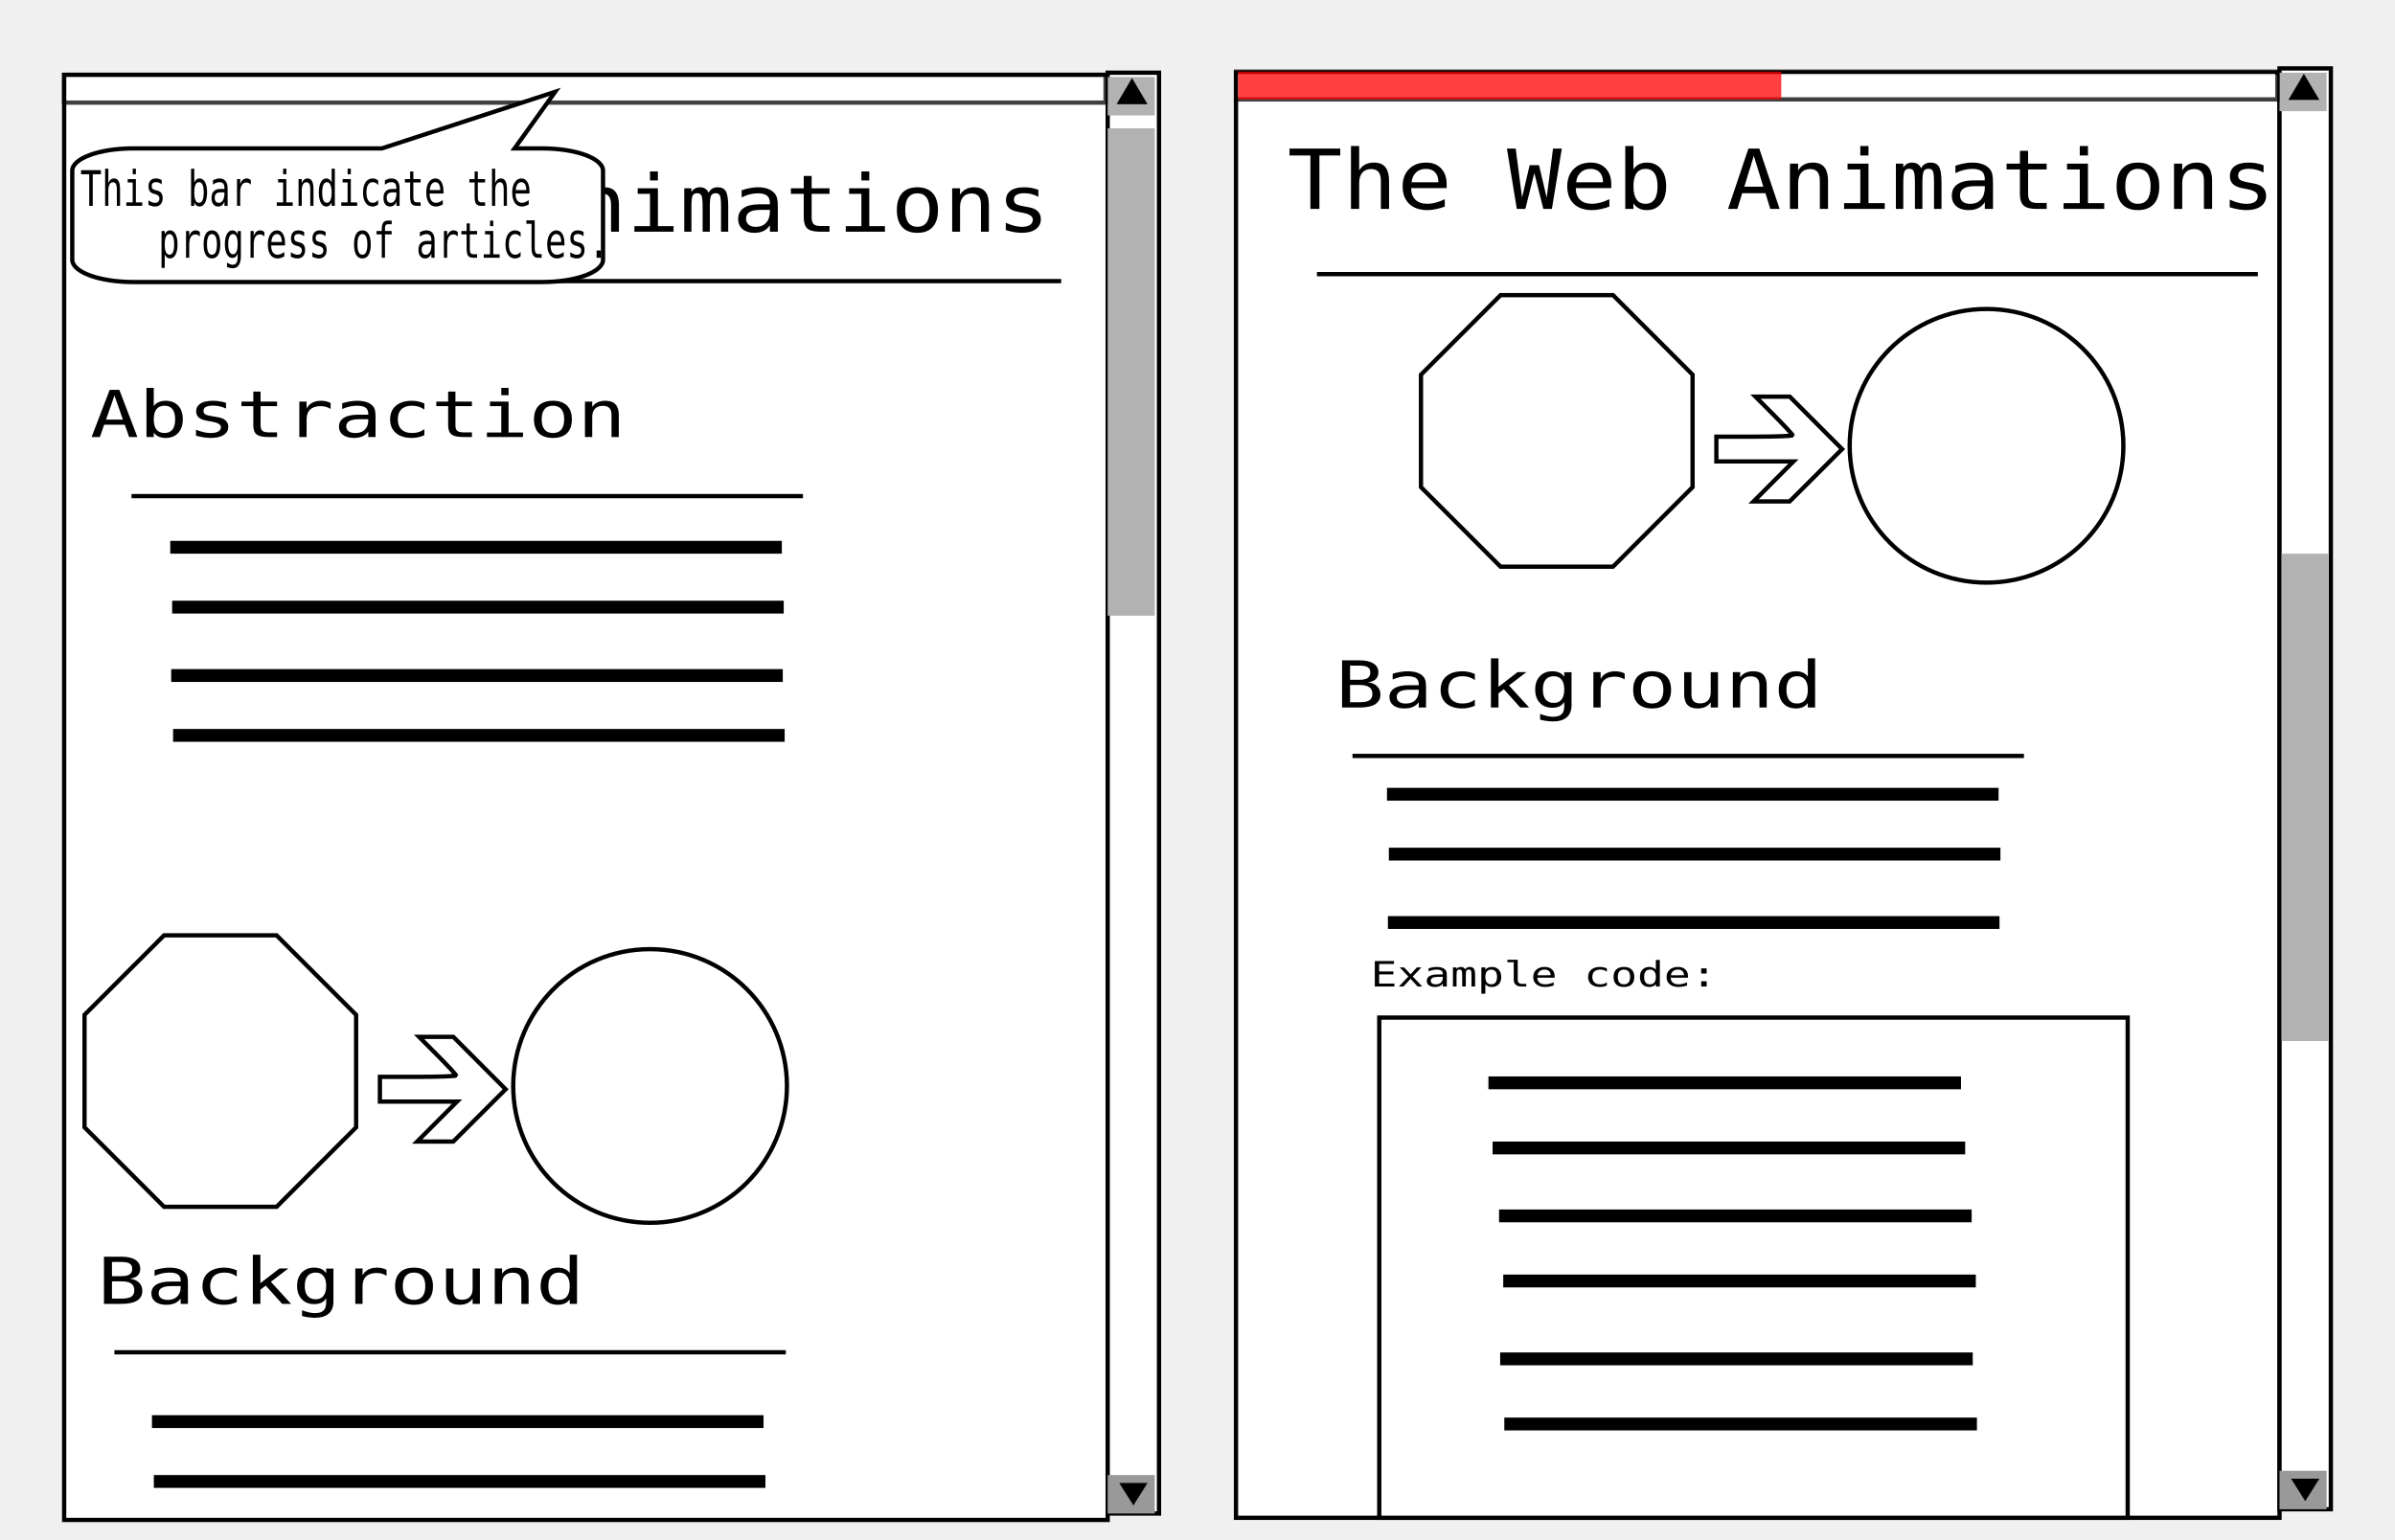
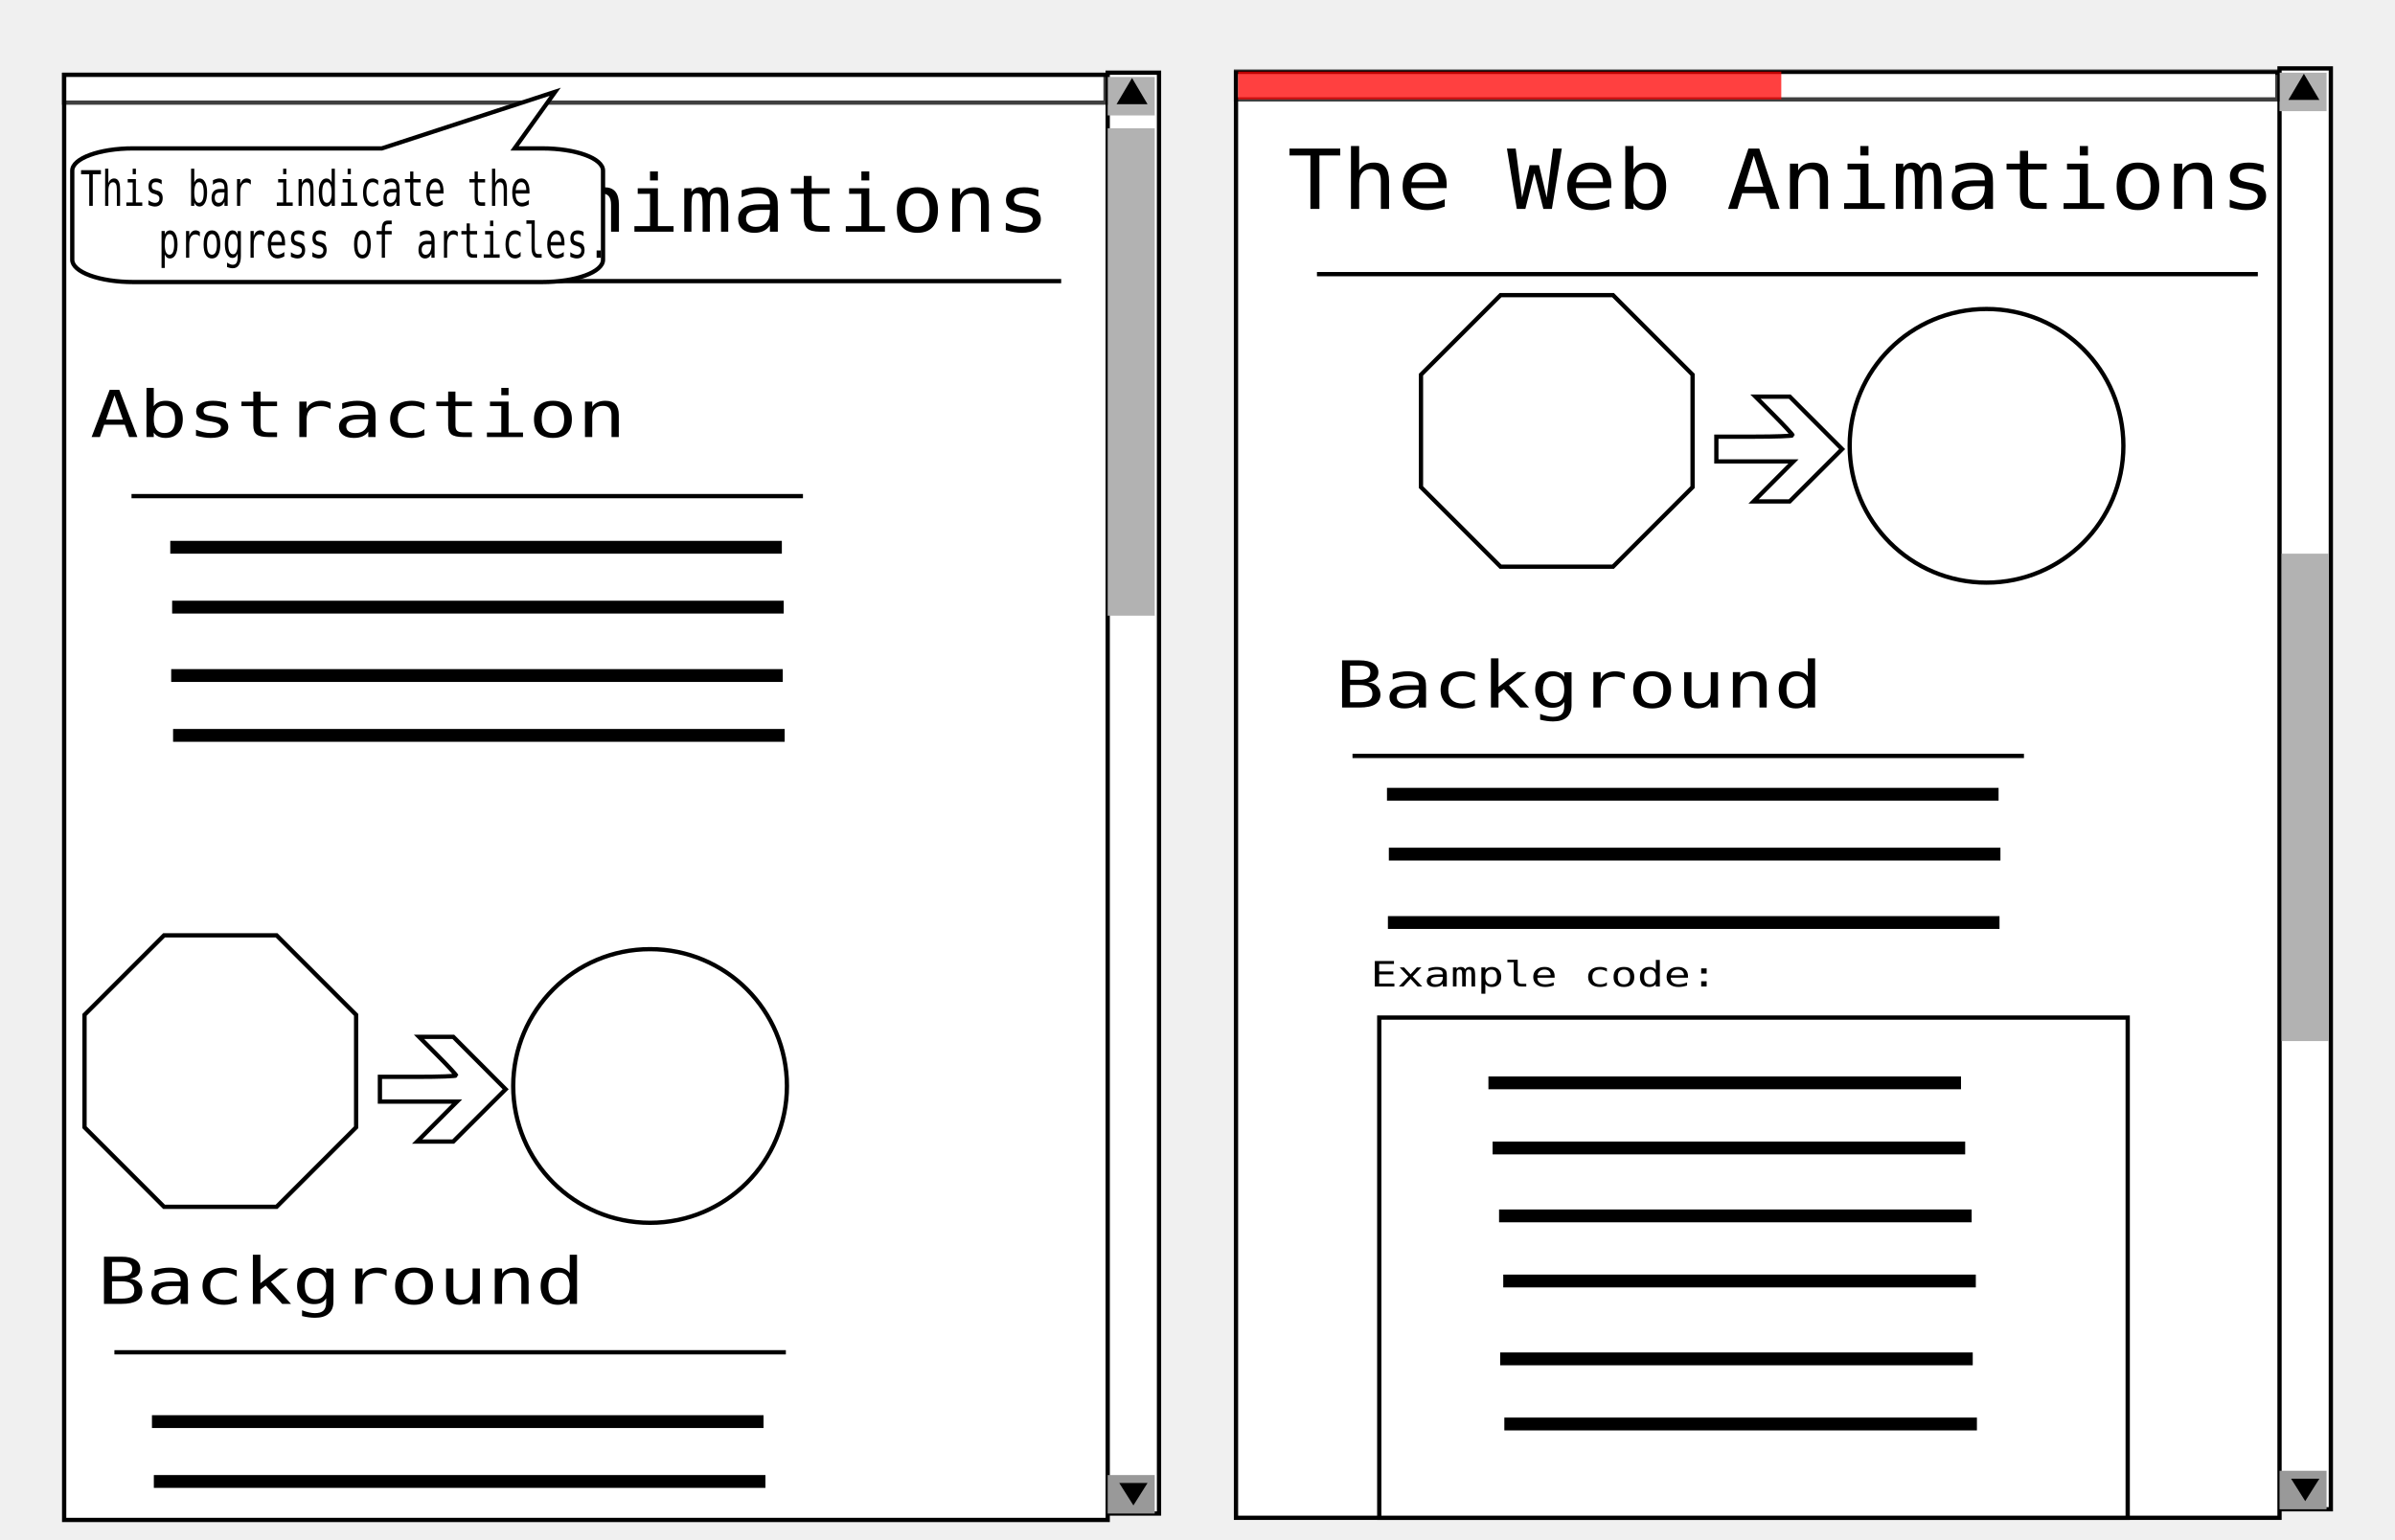
<svg xmlns="http://www.w3.org/2000/svg" width="560" height="360">
-   <g display="inline">
-     <rect fill="#ffffff" stroke="#000000" stroke-dasharray="null" stroke-linejoin="null" stroke-linecap="null" x="15" y="17.5" width="244" height="338" id="content_1" />
-     <rect fill="#ffffff" stroke="#000000" stroke-dasharray="null" stroke-linejoin="null" stroke-linecap="null" x="259" y="17" width="12" height="337" id="scrollbar_1" />
-     <rect height="9" width="11" y="18" x="259" stroke-linecap="null" stroke-linejoin="null" stroke-dasharray="null" stroke-width="0" stroke="#000000" fill="#b2b2b2" id="scrollupbutton_1" />
-     <path fill="#000000" stroke="#000000" stroke-width="0" stroke-dasharray="null" stroke-linejoin="null" stroke-linecap="null" d="m261.071,24.372l3.624,-6.122l3.624,6.122l-7.248,0z" id="scrollup_1" />
-     <rect height="9" width="11" y="345" x="259" stroke-linecap="null" stroke-linejoin="null" stroke-dasharray="null" stroke-width="0" stroke="#000000" fill="#999999" id="scrolldownbutton_1" />
-     <path fill="#000000" stroke="#000000" stroke-width="0" stroke-dasharray="null" stroke-linejoin="null" stroke-linecap="null" d="m261.699,346.851l3.312,5.247l3.312,-5.247l-6.623,0z" id="scrolldown_1" />
-     <rect fill="#b2b2b2" stroke="#000000" stroke-width="0" stroke-dasharray="null" stroke-linejoin="null" stroke-linecap="null" x="259" y="30" width="11" height="114" id="scrollprogress_1" />
-     <circle fill="#ffffff" stroke="#000000" stroke-dasharray="null" stroke-linejoin="null" stroke-linecap="null" cx="152" cy="254" r="32" id="contentAniamtion1" />
-     <path fill="none" stroke="#000000" stroke-width="null" stroke-dasharray="null" stroke-linejoin="null" stroke-linecap="null" d="m102.193,262.331l4.662,-4.677l-9.013,0l-9.013,0l0,-2.896l0,-2.896l8.909,0c4.901,0 8.91,-0.147 8.91,-0.326c0,-0.179 -1.951,-2.284 -4.335,-4.677l-4.336,-4.352l4.007,0l4.006,0l6.12,6.131l6.12,6.131l-6.131,6.119l-6.132,6.119l-4.218,0l-4.218,0l4.661,-4.678l0,0l-0,0l-0,0z" id="contentAnimation2" />
-     <path fill="none" stroke="#000000" stroke-width="null" stroke-dasharray="null" stroke-linejoin="null" stroke-linecap="null" d="m19.764,237.363l18.6,-18.599l26.304,0l18.599,18.599l0,26.305l-18.599,18.599l-26.304,0l-18.6,-18.599l0,-26.305z" id="contentAnimation3" />
-     <text transform="matrix(0.855147, 0, 0, 0.773303, 106.75, 9.28296)" xml:space="preserve" text-anchor="middle" font-family="Monospace" font-size="24" y="58.075" x="32.089" stroke-linecap="null" stroke-linejoin="null" stroke-dasharray="null" stroke-width="0" stroke="#000000" fill="#000000" id="pageTitle">The Web Animations</text>
-     <line fill="none" stroke="#000000" stroke-dasharray="null" stroke-linejoin="null" stroke-linecap="null" x1="28.125" y1="65.75" x2="248.125" y2="65.75" id="pageTitleHR" />
-     <text transform="matrix(0.788294, 0, 0, 0.630525, 76.1569, 9.83237)" xml:space="preserve" text-anchor="middle" font-family="Monospace" font-size="24" y="146.513" x="9.599" stroke-linecap="null" stroke-linejoin="null" stroke-dasharray="null" stroke-width="0" stroke="#000000" fill="#000000" id="contentBackground">Abstraction</text>
-     <line fill="none" stroke="#000000" stroke-dasharray="null" stroke-linejoin="null" stroke-linecap="null" x1="30.75" y1="116.038" x2="187.75" y2="116.038" id="contentFakeString1" />
-     <line fill="none" stroke="#000000" stroke-width="3" stroke-dasharray="null" stroke-linejoin="null" stroke-linecap="null" x1="39.812" y1="128" x2="182.812" y2="128" id="contentFakeString2" />
-     <line id="contentFakeString3" fill="none" stroke="#000000" stroke-width="3" stroke-dasharray="null" stroke-linejoin="null" stroke-linecap="null" x1="40.25" y1="142" x2="183.25" y2="142" />
-     <line id="contentFakeString4" fill="none" stroke="#000000" stroke-width="3" stroke-dasharray="null" stroke-linejoin="null" stroke-linecap="null" x1="40.031" y1="158" x2="183.031" y2="158" />
-     <line id="contentFakeString5" fill="none" stroke="#000000" stroke-width="3" stroke-dasharray="null" stroke-linejoin="null" stroke-linecap="null" x1="40.469" y1="172" x2="183.469" y2="172" />
-     <line id="contentFakeString6" fill="none" stroke="#000000" stroke-width="3" stroke-dasharray="null" stroke-linejoin="null" stroke-linecap="null" x1="35.531" y1="332.5" x2="178.531" y2="332.5" />
-     <line id="contentFakeString7" fill="none" stroke="#000000" stroke-width="3" stroke-dasharray="null" stroke-linejoin="null" stroke-linecap="null" x1="35.969" y1="346.5" x2="178.969" y2="346.5" />
-     <rect fill="#ffffff" stroke="#000000" stroke-dasharray="null" stroke-linejoin="null" stroke-linecap="null" opacity="0.75" x="15" y="17.5" width="243.5" height="6.5" id="svg_18" />
-     <path fill="#ffffff" stroke="#000000" stroke-dasharray="null" stroke-linejoin="null" stroke-linecap="null" d="m141.001,60.755l0,0c0,2.877 -6.367,5.209 -14.22,5.209l-6.464,0l0,0l-31.027,0l-58.175,0c-3.772,0 -7.389,-0.549 -10.055,-1.526c-2.667,-0.977 -4.165,-2.302 -4.165,-3.683l0,-13.023l0,0l0,-7.813l0,0c0,-2.877 6.367,-5.209 14.22,-5.209l58.175,0l40.532,-13.245l-9.506,13.245l6.464,0c7.854,0 14.22,2.332 14.22,5.209l0,0l0,7.813l0,0l0,13.023l0,0z" id="svg_20" />
-     <text fill="#000000" stroke="#000000" stroke-width="0" stroke-dasharray="null" stroke-linejoin="null" stroke-linecap="null" x="727.675" y="-977.791" id="svg_21" font-size="24" font-family="Monospace" text-anchor="middle" xml:space="preserve" transform="matrix(0.347797, 0, 0, 0.476733, -181.554, 514.288)">This bar indicate the</text>
-     <text fill="#000000" stroke="#000000" stroke-width="0" stroke-dasharray="null" stroke-linejoin="null" stroke-linecap="null" x="780.094" y="-952.323" font-size="24" font-family="Monospace" text-anchor="middle" xml:space="preserve" transform="matrix(0.347797, 0, 0, 0.476733, -181.554, 514.288)" id="svg_22">progress of articles.</text>
-     <text transform="matrix(0.788294, 0, 0, 0.630525, 76.1569, 9.83237)" xml:space="preserve" text-anchor="middle" font-family="Monospace" font-size="24" y="468.07" x="4.524" stroke-linecap="null" stroke-linejoin="null" stroke-dasharray="null" stroke-width="0" stroke="#000000" fill="#000000" id="svg_46">Background</text>
-     <line fill="none" stroke="#000000" stroke-dasharray="null" stroke-linejoin="null" stroke-linecap="null" x1="26.75" y1="316.288" x2="183.75" y2="316.288" id="svg_47" />
-   </g>
-   <g display="inline">
-     <rect fill="#ffffff" stroke="#000000" stroke-dasharray="null" stroke-linejoin="null" stroke-linecap="null" x="289" y="17" width="244" height="338" id="content_1" />
-     <rect fill="#ffffff" stroke="#000000" stroke-dasharray="null" stroke-linejoin="null" stroke-linecap="null" x="533" y="16" width="12" height="337" id="scrollbar_1" />
-     <rect height="9" width="11" y="17" x="533" stroke-linecap="null" stroke-linejoin="null" stroke-dasharray="null" stroke-width="0" stroke="#000000" fill="#b2b2b2" id="scrollupbutton_1" />
-     <path fill="#000000" stroke="#000000" stroke-width="0" stroke-dasharray="null" stroke-linejoin="null" stroke-linecap="null" d="m535.071,23.372l3.624,-6.122l3.624,6.122l-7.248,0z" id="scrollup_1" />
-     <rect height="9" width="11" y="344" x="533" stroke-linecap="null" stroke-linejoin="null" stroke-dasharray="null" stroke-width="0" stroke="#000000" fill="#999999" id="scrolldownbutton_1" />
-     <path fill="#000000" stroke="#000000" stroke-width="0" stroke-dasharray="null" stroke-linejoin="null" stroke-linecap="null" d="m535.699,345.851l3.312,5.247l3.312,-5.247l-6.623,0z" id="scrolldown_1" />
-     <rect fill="#b2b2b2" stroke="#000000" stroke-width="0" stroke-dasharray="null" stroke-linejoin="null" stroke-linecap="null" x="533.5" y="129.5" width="11" height="114" id="scrollprogress_1" />
-     <text transform="matrix(0.88793, 0, 0, 0.806655, 139.852, 6.50372)" xml:space="preserve" text-anchor="middle" font-family="Monospace" font-size="24" y="52.515" x="311.563" stroke-linecap="null" stroke-linejoin="null" stroke-dasharray="null" stroke-width="0" stroke="#000000" fill="#000000" id="svg_5">The Web Animations</text>
-     <line fill="none" stroke="#000000" stroke-dasharray="null" stroke-linejoin="null" stroke-linecap="null" x1="307.93" y1="64.119" x2="527.93" y2="64.119" id="svg_6" />
-     <circle fill="#ffffff" stroke="#000000" stroke-dasharray="null" stroke-linejoin="null" stroke-linecap="null" cx="464.492" cy="104.269" r="32" id="svg_23" />
-     <path fill="none" stroke="#000000" stroke-width="null" stroke-dasharray="null" stroke-linejoin="null" stroke-linecap="null" d="m414.685,112.6l4.662,-4.677l-9.013,0l-9.013,0l0,-2.896l0,-2.896l8.909,0c4.901,0 8.91,-0.147 8.91,-0.326c0,-0.179 -1.951,-2.284 -4.335,-4.677l-4.336,-4.352l4.007,0l4.006,0l6.12,6.131l6.12,6.131l-6.131,6.119l-6.132,6.119l-4.218,0l-4.218,0l4.661,-4.678l0,0l-0,0l0,0l0,-0z" id="svg_24" />
-     <path fill="none" stroke="#000000" stroke-width="null" stroke-dasharray="null" stroke-linejoin="null" stroke-linecap="null" d="m332.256,87.632l18.6,-18.599l26.304,0l18.599,18.599l0,26.305l-18.599,18.599l-26.304,0l-18.6,-18.599l0,-26.305z" id="svg_25" />
-     <text transform="matrix(0.788294, 0, 0, 0.630525, 76.1569, 9.83237)" xml:space="preserve" text-anchor="middle" font-family="Monospace" font-size="24" y="246.856" x="371.763" stroke-linecap="null" stroke-linejoin="null" stroke-dasharray="null" stroke-width="0" stroke="#000000" fill="#000000" id="svg_26">Background</text>
-     <line fill="none" stroke="#000000" stroke-dasharray="null" stroke-linejoin="null" stroke-linecap="null" x1="316.242" y1="176.807" x2="473.242" y2="176.807" id="svg_27" />
-     <line fill="none" stroke="#000000" stroke-width="3" stroke-dasharray="null" stroke-linejoin="null" stroke-linecap="null" x1="324.305" y1="185.769" x2="467.305" y2="185.769" id="svg_28" />
-     <line fill="none" stroke="#000000" stroke-width="3" stroke-dasharray="null" stroke-linejoin="null" stroke-linecap="null" x1="324.742" y1="199.769" x2="467.742" y2="199.769" id="svg_29" />
-     <line fill="none" stroke="#000000" stroke-width="3" stroke-dasharray="null" stroke-linejoin="null" stroke-linecap="null" x1="324.523" y1="215.769" x2="467.523" y2="215.769" id="svg_30" />
-     <text transform="matrix(0.431599, 0, 0, 0.34015, 117.811, 103.983)" xml:space="preserve" text-anchor="middle" font-family="Monospace" font-size="24" y="372.618" x="563.46" stroke-linecap="null" stroke-linejoin="null" stroke-dasharray="null" stroke-width="0" stroke="#000000" fill="#000000" id="svg_34">Example code:</text>
-     <rect fill="#ffffff" stroke="#000000" stroke-width="null" stroke-dasharray="null" stroke-linejoin="null" stroke-linecap="null" x="322.5" y="238" width="175" height="117" id="svg_35" />
-     <line fill="none" stroke="#000000" stroke-width="3" stroke-dasharray="null" stroke-linejoin="null" stroke-linecap="null" x1="348.023" y1="253.269" x2="458.523" y2="253.269" id="svg_32" />
-     <line fill="none" stroke="#000000" stroke-width="3" stroke-dasharray="null" stroke-linejoin="null" stroke-linecap="null" x1="349" y1="268.5" x2="459.5" y2="268.5" id="svg_37" />
-     <line fill="none" stroke="#000000" stroke-width="3" stroke-dasharray="null" stroke-linejoin="null" stroke-linecap="null" x1="350.512" y1="284.385" x2="461.012" y2="284.385" id="svg_38" />
-     <line fill="none" stroke="#000000" stroke-width="3" stroke-dasharray="null" stroke-linejoin="null" stroke-linecap="null" x1="351.488" y1="299.615" x2="461.988" y2="299.615" id="svg_39" />
-     <line fill="none" stroke="#000000" stroke-width="3" stroke-dasharray="null" stroke-linejoin="null" stroke-linecap="null" x1="350.768" y1="317.827" x2="461.268" y2="317.827" id="svg_40" />
-     <line fill="none" stroke="#000000" stroke-width="3" stroke-dasharray="null" stroke-linejoin="null" stroke-linecap="null" x1="351.744" y1="333.058" x2="462.244" y2="333.058" id="svg_41" />
-     <rect fill="#ffffff" stroke="#000000" stroke-dasharray="null" stroke-linejoin="null" stroke-linecap="null" opacity="0.75" x="289" y="16.75" width="243.5" height="6.5" id="svg_44" />
-     <rect fill="#ff0000" stroke="#000000" stroke-width="0" stroke-dasharray="null" stroke-linejoin="null" stroke-linecap="null" opacity="0.75" x="289.5" y="16.75" width="127" height="6.5" id="svg_45" />
+   <path fill="#fff" stroke="#000" stroke-dasharray="null" stroke-linejoin="null" stroke-linecap="null" d="M15 17.5h244v338H15zM259 17h12v337h-12z" />
+   <path fill="#b2b2b2" d="M259 18h11v9h-11z" />
+   <path d="M261.07 24.372l3.625-6.122 3.624 6.122h-7.25z" />
+   <path fill="#999" d="M259 345h11v9h-11z" />
+   <path d="M261.7 346.85l3.31 5.248 3.313-5.247H261.7z" />
+   <path fill="#b2b2b2" d="M259 30h11v114h-11z" />
+   <circle fill="#fff" stroke="#000" stroke-dasharray="null" stroke-linejoin="null" stroke-linecap="null" cx="152" cy="254" r="32" />
+   <path fill="none" stroke="#000" stroke-width="null" stroke-dasharray="null" stroke-linejoin="null" stroke-linecap="null" d="M102.193 262.33l4.662-4.677H88.83v-5.791h8.908c4.9 0 8.91-.147 8.91-.326 0-.18-1.95-2.284-4.335-4.677l-4.336-4.353h8.014l6.12 6.13 6.12 6.133-6.13 6.12-6.132 6.118h-8.436l4.66-4.677zM19.764 237.363l18.6-18.6h26.304l18.6 18.6v26.304l-18.6 18.6H38.364l-18.6-18.6v-26.304z" />
+   <text transform="matrix(.85515 0 0 .7733 106.75 9.283)" text-anchor="middle" font-family="Monospace" font-size="24" y="58.075" x="32.089" stroke-linecap="null" stroke-linejoin="null" stroke-dasharray="null" stroke-width="0" stroke="#000">
+     The Web Animations
+   </text>
+   <path fill="none" stroke="#000" stroke-dasharray="null" stroke-linejoin="null" stroke-linecap="null" d="M28.125 65.75h220" />
+   <text transform="matrix(.7883 0 0 .63053 76.157 9.832)" text-anchor="middle" font-family="Monospace" font-size="24" y="146.513" x="9.599" stroke-linecap="null" stroke-linejoin="null" stroke-dasharray="null" stroke-width="0" stroke="#000">
+     Abstraction
+   </text>
+   <path fill="none" stroke="#000" stroke-dasharray="null" stroke-linejoin="null" stroke-linecap="null" d="M30.75 116.038h157" />
+   <path fill="none" stroke="#000" stroke-width="3" stroke-dasharray="null" stroke-linejoin="null" stroke-linecap="null" d="M39.813 128h143M40.25 142h143M40.03 158h143M40.47 172h143M35.53 332.5h143M35.97 346.5h143" />
+   <path fill="#fff" stroke="#000" stroke-dasharray="null" stroke-linejoin="null" stroke-linecap="null" opacity=".75" d="M15 17.5h243.5V24H15z" />
+   <path fill="#fff" stroke="#000" stroke-dasharray="null" stroke-linejoin="null" stroke-linecap="null" d="M141 60.755c0 2.876-6.366 5.21-14.22 5.21H31.115c-3.77 0-7.388-.55-10.055-1.527-2.667-.977-4.165-2.302-4.165-3.683V39.918c0-2.877 6.366-5.21 14.22-5.21H89.29l40.532-13.244-9.505 13.245h6.463c7.854 0 14.22 2.33 14.22 5.208v20.837z" />
+   <text stroke="#000" stroke-width="0" stroke-dasharray="null" stroke-linejoin="null" stroke-linecap="null" x="727.675" y="-977.791" font-size="24" font-family="Monospace" text-anchor="middle" transform="matrix(.3478 0 0 .47673 -181.554 514.288)">
+     This bar indicate the
+   </text>
+   <text stroke="#000" stroke-width="0" stroke-dasharray="null" stroke-linejoin="null" stroke-linecap="null" x="780.094" y="-952.323" font-size="24" font-family="Monospace" text-anchor="middle" transform="matrix(.3478 0 0 .47673 -181.554 514.288)">
+     progress of articles.
+   </text>
+   <text transform="matrix(.7883 0 0 .63053 76.157 9.832)" text-anchor="middle" font-family="Monospace" font-size="24" y="468.07" x="4.524" stroke-linecap="null" stroke-linejoin="null" stroke-dasharray="null" stroke-width="0" stroke="#000">
+     Background
+   </text>
+   <path fill="none" stroke="#000" stroke-dasharray="null" stroke-linejoin="null" stroke-linecap="null" d="M26.75 316.288h157" />
+   <g>
+     <path fill="#fff" stroke="#000" stroke-dasharray="null" stroke-linejoin="null" stroke-linecap="null" d="M289 17h244v338H289zM533 16h12v337h-12z" />
+     <path fill="#b2b2b2" d="M533 17h11v9h-11z" />
+     <path d="M535.07 23.372l3.625-6.122 3.624 6.122h-7.25z" />
+     <path fill="#999" d="M533 344h11v9h-11z" />
+     <path d="M535.7 345.85l3.31 5.248 3.313-5.247H535.7z" />
+     <path fill="#b2b2b2" d="M533.5 129.5h11v114h-11z" />
+     <text transform="matrix(.88793 0 0 .80666 139.852 6.504)" text-anchor="middle" font-family="Monospace" font-size="24" y="52.515" x="311.563" stroke-linecap="null" stroke-linejoin="null" stroke-dasharray="null" stroke-width="0" stroke="#000">
+       The Web Animations
+     </text>
+     <path fill="none" stroke="#000" stroke-dasharray="null" stroke-linejoin="null" stroke-linecap="null" d="M307.93 64.12h220" />
+     <circle fill="#fff" stroke="#000" stroke-dasharray="null" stroke-linejoin="null" stroke-linecap="null" cx="464.492" cy="104.269" r="32" />
+     <path fill="none" stroke="#000" stroke-width="null" stroke-dasharray="null" stroke-linejoin="null" stroke-linecap="null" d="M414.685 112.6l4.662-4.677H401.32v-5.792h8.91c4.9 0 8.91-.146 8.91-.325 0-.18-1.95-2.284-4.335-4.677l-4.335-4.352h8.013l6.12 6.13 6.12 6.133-6.13 6.118-6.133 6.12h-8.436l4.66-4.678zM332.256 87.632l18.6-18.6h26.304l18.6 18.6v26.304l-18.6 18.6h-26.304l-18.6-18.6V87.632z" />
+     <text transform="matrix(.7883 0 0 .63053 76.157 9.832)" text-anchor="middle" font-family="Monospace" font-size="24" y="246.856" x="371.763" stroke-linecap="null" stroke-linejoin="null" stroke-dasharray="null" stroke-width="0" stroke="#000">
+       Background
+     </text>
+     <path fill="none" stroke="#000" stroke-dasharray="null" stroke-linejoin="null" stroke-linecap="null" d="M316.242 176.807h157" />
+     <path fill="none" stroke="#000" stroke-width="3" stroke-dasharray="null" stroke-linejoin="null" stroke-linecap="null" d="M324.305 185.77h143M324.742 199.77h143M324.523 215.77h143" />
+     <text transform="matrix(.4316 0 0 .34015 117.81 103.983)" text-anchor="middle" font-family="Monospace" font-size="24" y="372.618" x="563.46" stroke-linecap="null" stroke-linejoin="null" stroke-dasharray="null" stroke-width="0" stroke="#000">
+       Example code:
+     </text>
+     <path fill="#fff" stroke="#000" stroke-width="null" stroke-dasharray="null" stroke-linejoin="null" stroke-linecap="null" d="M322.5 238h175v117h-175z" />
+     <path fill="none" stroke="#000" stroke-width="3" stroke-dasharray="null" stroke-linejoin="null" stroke-linecap="null" d="M348.023 253.27h110.5M349 268.5h110.5M350.512 284.385h110.5M351.488 299.615h110.5M350.768 317.827h110.5M351.744 333.058h110.5" />
+     <path fill="#fff" stroke="#000" stroke-dasharray="null" stroke-linejoin="null" stroke-linecap="null" opacity=".75" d="M289 16.75h243.5v6.5H289z" />
+     <path fill="red" opacity=".75" d="M289.5 16.75h127v6.5h-127z" />
  </g>
</svg>
